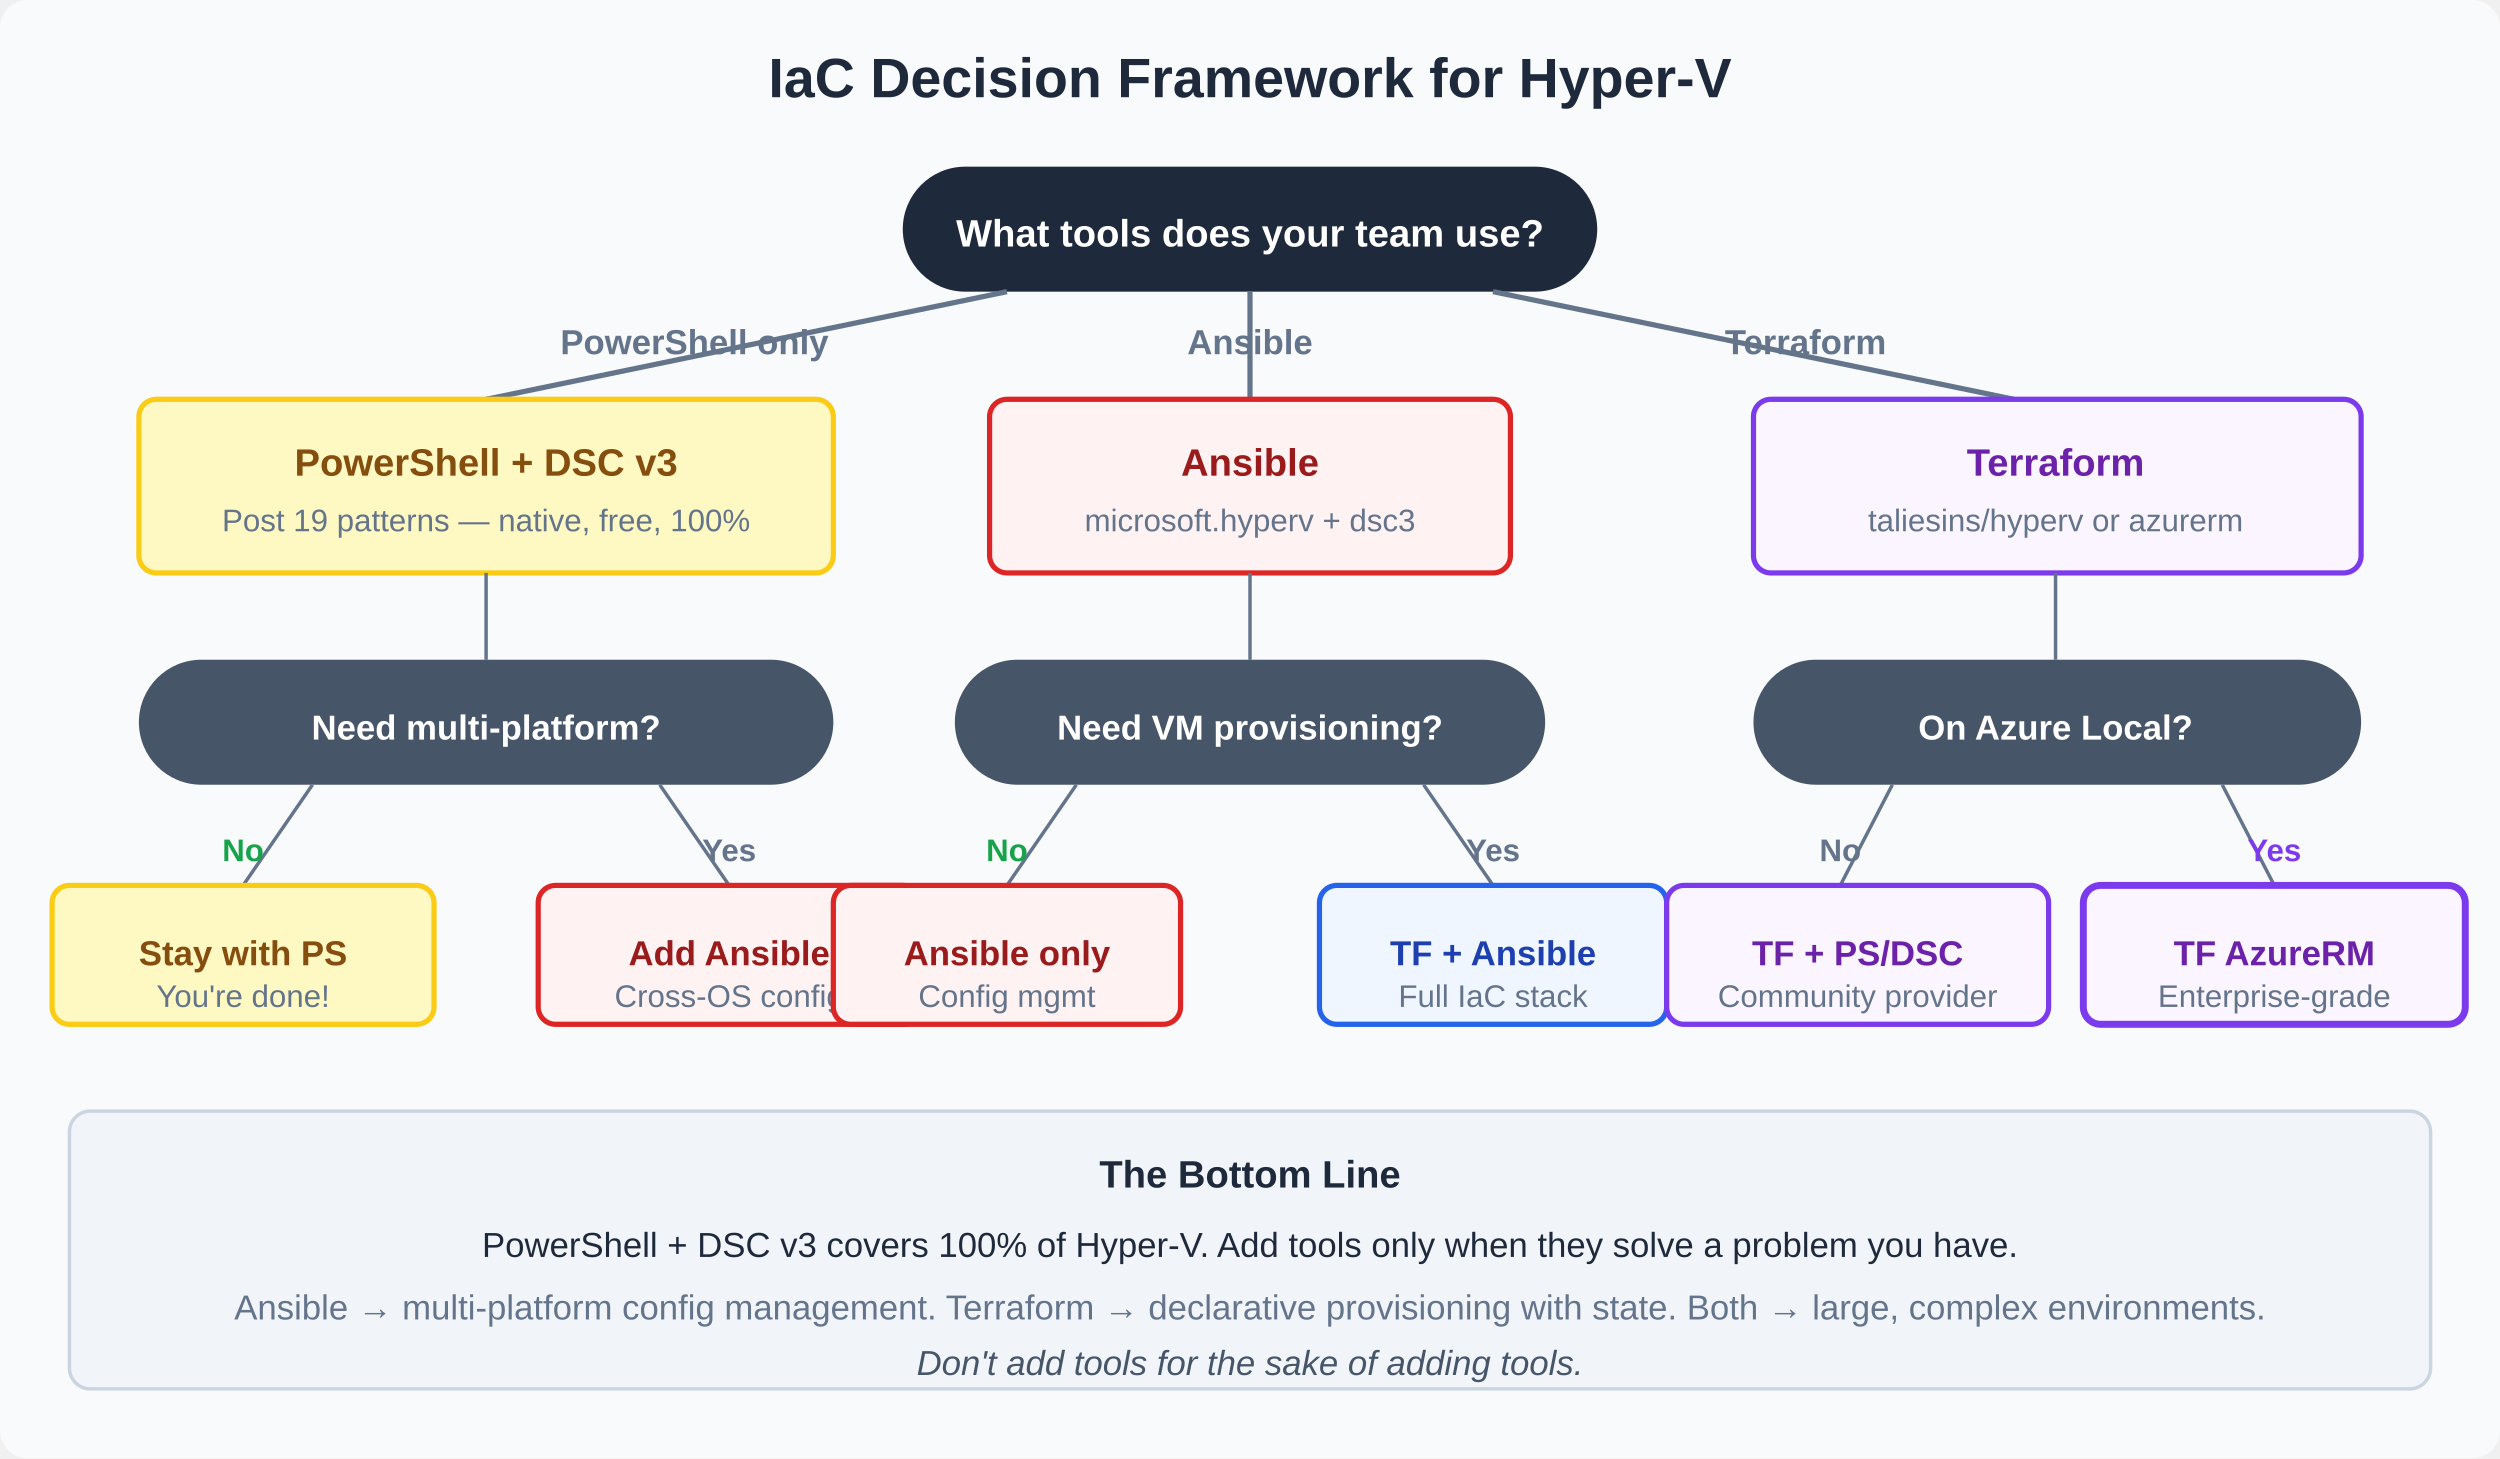
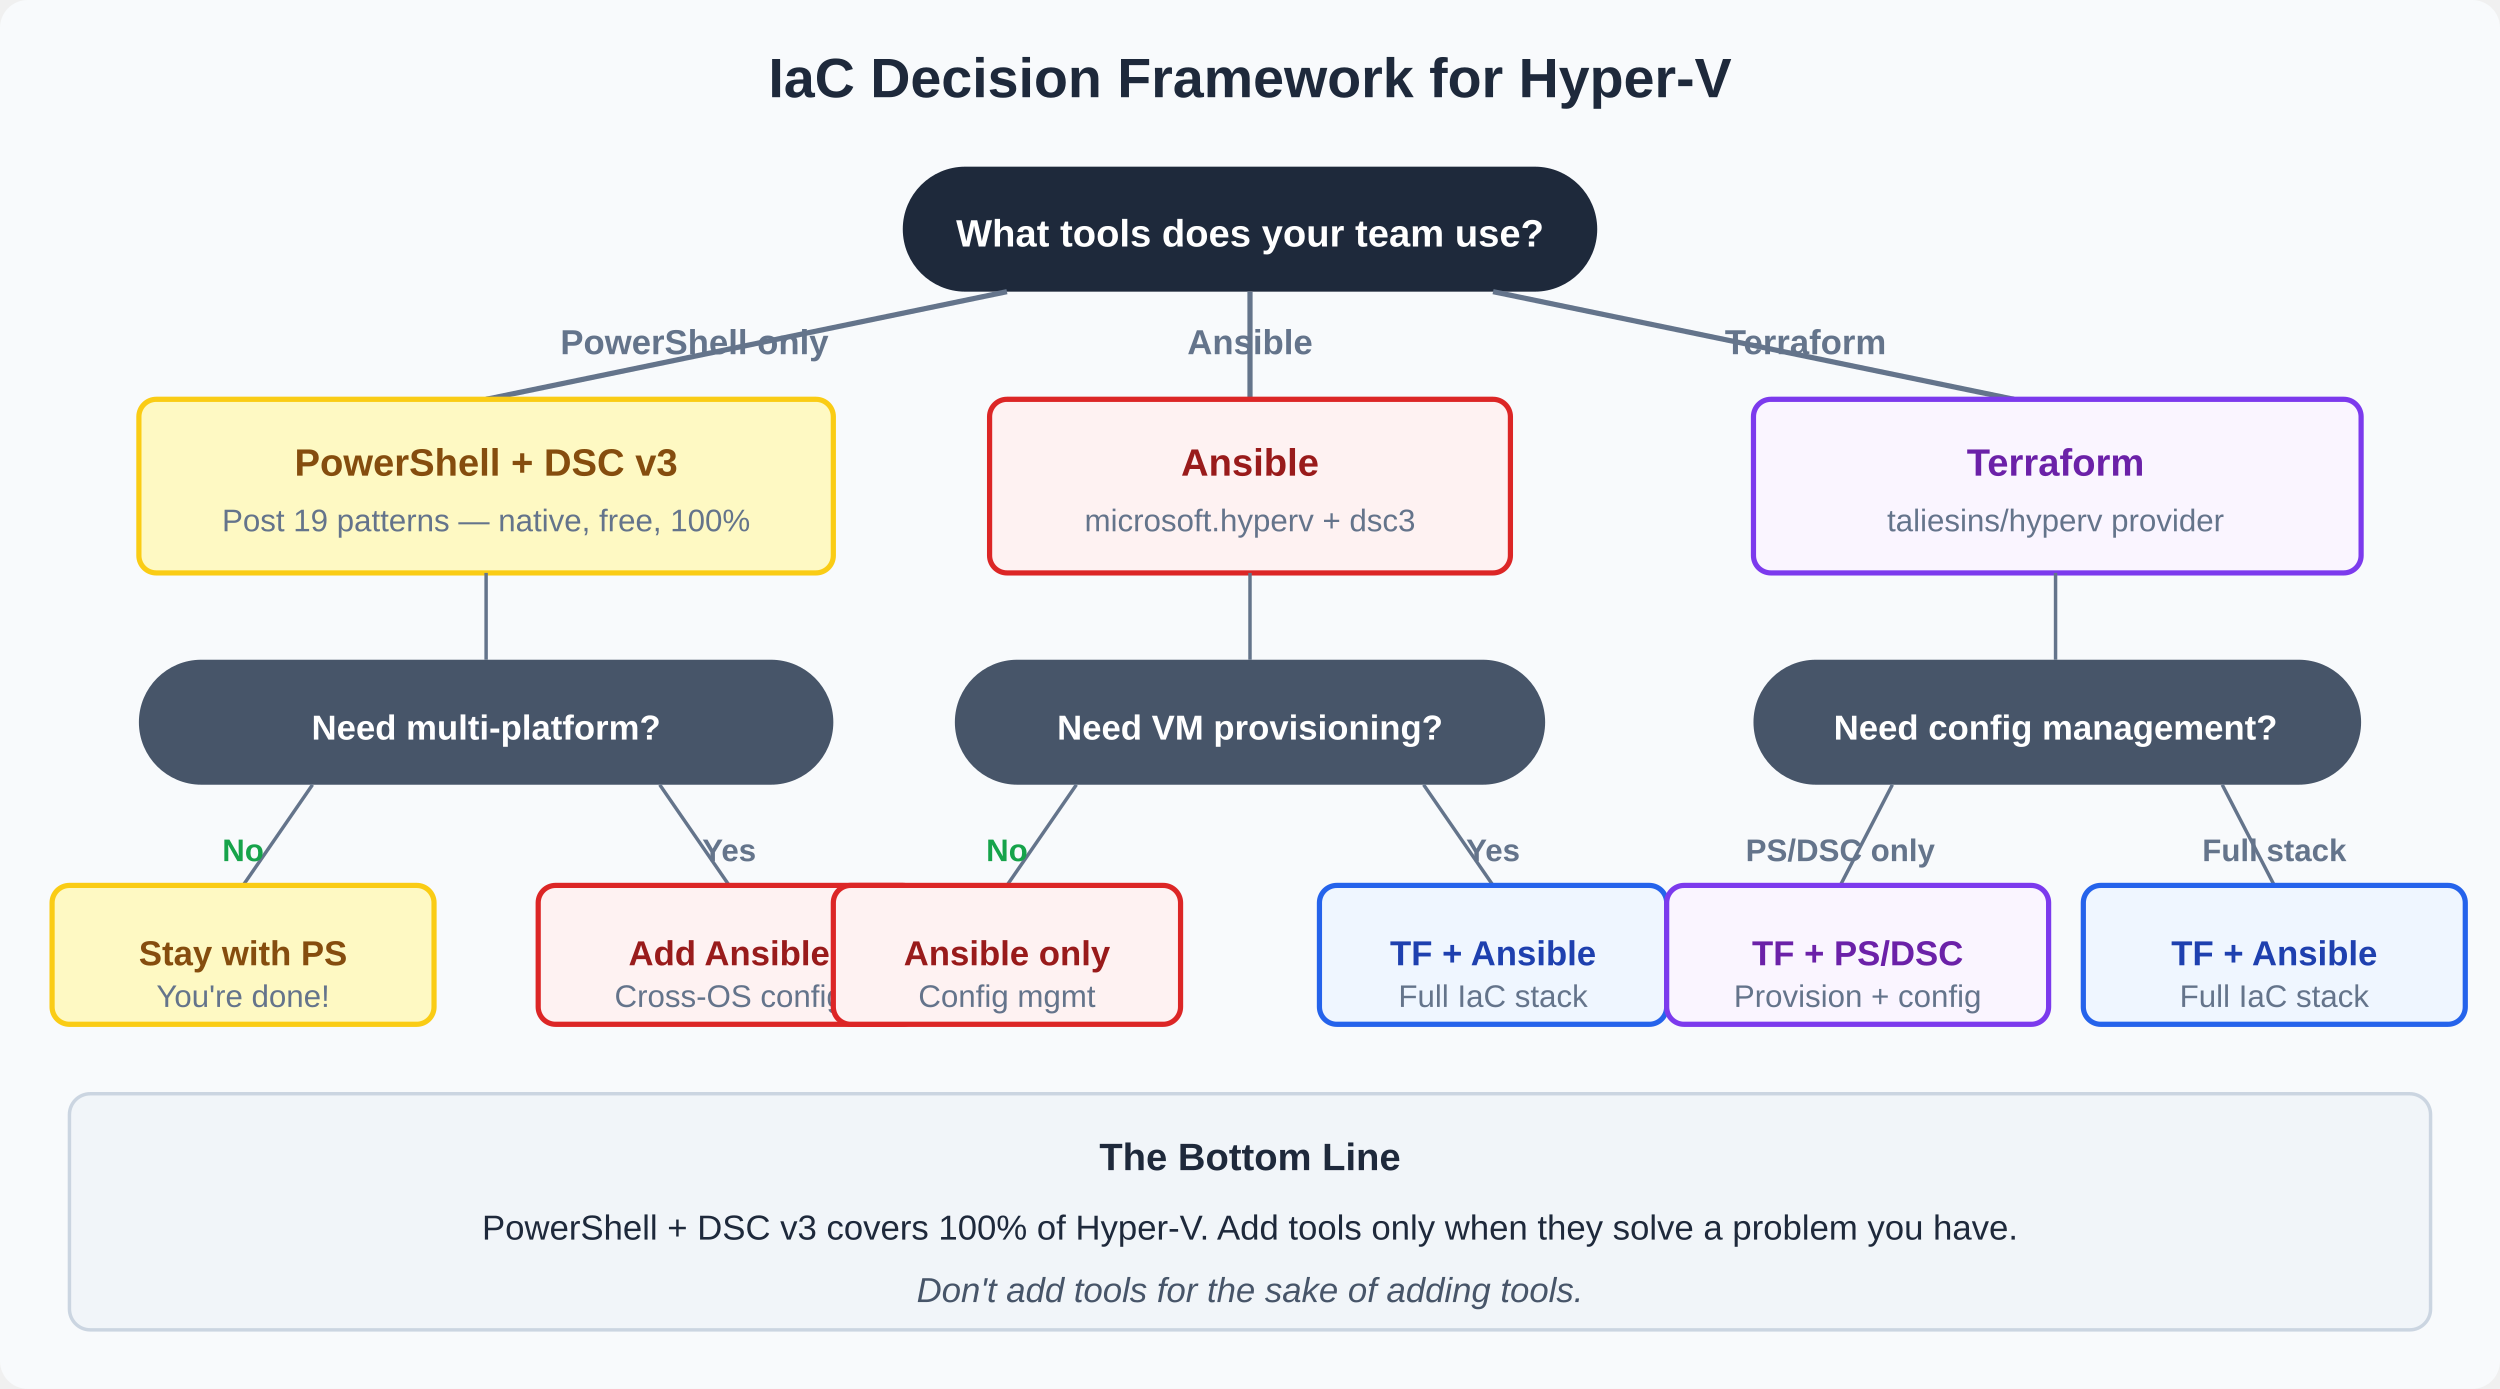
- <svg xmlns="http://www.w3.org/2000/svg" viewBox="0 0 720 420" font-family="Segoe UI, Arial, sans-serif">
-   <rect width="720" height="420" fill="#f8fafc" rx="8" />
+ <svg xmlns="http://www.w3.org/2000/svg" viewBox="0 0 720 400" font-family="Segoe UI, Arial, sans-serif">
+   <rect width="720" height="400" fill="#f8fafc" rx="8" />
  <text x="360" y="28" text-anchor="middle" font-size="16" font-weight="700" fill="#1e293b">IaC Decision Framework for Hyper-V</text>
  <rect x="260" y="48" width="200" height="36" rx="18" fill="#1e293b" />
  <text x="360" y="71" text-anchor="middle" font-size="11" font-weight="600" fill="#fff">What tools does your team use?</text>
  <line x1="290" y1="84" x2="140" y2="115" stroke="#64748b" stroke-width="1.5" />
  <line x1="360" y1="84" x2="360" y2="115" stroke="#64748b" stroke-width="1.5" />
  <line x1="430" y1="84" x2="580" y2="115" stroke="#64748b" stroke-width="1.5" />
  <text x="200" y="102" text-anchor="middle" font-size="10" font-weight="600" fill="#64748b">PowerShell only</text>
  <text x="360" y="102" text-anchor="middle" font-size="10" font-weight="600" fill="#64748b">Ansible</text>
  <text x="520" y="102" text-anchor="middle" font-size="10" font-weight="600" fill="#64748b">Terraform</text>
  <rect x="40" y="115" width="200" height="50" rx="5" fill="#fef9c3" stroke="#facc15" stroke-width="1.5" />
  <text x="140" y="137" text-anchor="middle" font-size="11" font-weight="700" fill="#854d0e">PowerShell + DSC v3</text>
  <text x="140" y="153" text-anchor="middle" font-size="9" fill="#64748b">Post 19 patterns — native, free, 100%</text>
  <line x1="140" y1="165" x2="140" y2="190" stroke="#64748b" stroke-width="1" />
  <rect x="40" y="190" width="200" height="36" rx="18" fill="#475569" />
  <text x="140" y="213" text-anchor="middle" font-size="10" font-weight="600" fill="#fff">Need multi-platform?</text>
  <line x1="90" y1="226" x2="70" y2="255" stroke="#64748b" stroke-width="1" />
  <line x1="190" y1="226" x2="210" y2="255" stroke="#64748b" stroke-width="1" />
  <text x="70" y="248" text-anchor="middle" font-size="9" font-weight="600" fill="#16a34a">No</text>
  <text x="210" y="248" text-anchor="middle" font-size="9" font-weight="600" fill="#64748b">Yes</text>
  <rect x="15" y="255" width="110" height="40" rx="5" fill="#fef9c3" stroke="#facc15" stroke-width="1.5" />
  <text x="70" y="278" text-anchor="middle" font-size="10" font-weight="600" fill="#854d0e">Stay with PS</text>
  <text x="70" y="290" text-anchor="middle" font-size="9" fill="#64748b">You're done!</text>
  <rect x="155" y="255" width="110" height="40" rx="5" fill="#fef2f2" stroke="#dc2626" stroke-width="1.5" />
  <text x="210" y="278" text-anchor="middle" font-size="10" font-weight="600" fill="#991b1b">Add Ansible</text>
  <text x="210" y="290" text-anchor="middle" font-size="9" fill="#64748b">Cross-OS config</text>
  <rect x="285" y="115" width="150" height="50" rx="5" fill="#fef2f2" stroke="#dc2626" stroke-width="1.5" />
  <text x="360" y="137" text-anchor="middle" font-size="11" font-weight="700" fill="#991b1b">Ansible</text>
  <text x="360" y="153" text-anchor="middle" font-size="9" fill="#64748b">microsoft.hyperv + dsc3</text>
  <line x1="360" y1="165" x2="360" y2="190" stroke="#64748b" stroke-width="1" />
  <rect x="275" y="190" width="170" height="36" rx="18" fill="#475569" />
  <text x="360" y="213" text-anchor="middle" font-size="10" font-weight="600" fill="#fff">Need VM provisioning?</text>
  <line x1="310" y1="226" x2="290" y2="255" stroke="#64748b" stroke-width="1" />
  <line x1="410" y1="226" x2="430" y2="255" stroke="#64748b" stroke-width="1" />
  <text x="290" y="248" text-anchor="middle" font-size="9" font-weight="600" fill="#16a34a">No</text>
  <text x="430" y="248" text-anchor="middle" font-size="9" font-weight="600" fill="#64748b">Yes</text>
  <rect x="240" y="255" width="100" height="40" rx="5" fill="#fef2f2" stroke="#dc2626" stroke-width="1.5" />
  <text x="290" y="278" text-anchor="middle" font-size="10" font-weight="600" fill="#991b1b">Ansible only</text>
  <text x="290" y="290" text-anchor="middle" font-size="9" fill="#64748b">Config mgmt</text>
  <rect x="380" y="255" width="100" height="40" rx="5" fill="#eff6ff" stroke="#2563eb" stroke-width="1.5" />
  <text x="430" y="278" text-anchor="middle" font-size="10" font-weight="600" fill="#1e40af">TF + Ansible</text>
  <text x="430" y="290" text-anchor="middle" font-size="9" fill="#64748b">Full IaC stack</text>
  <rect x="505" y="115" width="175" height="50" rx="5" fill="#faf5ff" stroke="#7c3aed" stroke-width="1.5" />
  <text x="592" y="137" text-anchor="middle" font-size="11" font-weight="700" fill="#6b21a8">Terraform</text>
-   <text x="592" y="153" text-anchor="middle" font-size="9" fill="#64748b">taliesins/hyperv or azurerm</text>
+   <text x="592" y="153" text-anchor="middle" font-size="9" fill="#64748b">taliesins/hyperv provider</text>
  <line x1="592" y1="165" x2="592" y2="190" stroke="#64748b" stroke-width="1" />
  <rect x="505" y="190" width="175" height="36" rx="18" fill="#475569" />
-   <text x="592" y="213" text-anchor="middle" font-size="10" font-weight="600" fill="#fff">On Azure Local?</text>
+   <text x="592" y="213" text-anchor="middle" font-size="10" font-weight="600" fill="#fff">Need config management?</text>
  <line x1="545" y1="226" x2="530" y2="255" stroke="#64748b" stroke-width="1" />
  <line x1="640" y1="226" x2="655" y2="255" stroke="#64748b" stroke-width="1" />
-   <text x="530" y="248" text-anchor="middle" font-size="9" font-weight="600" fill="#64748b">No</text>
-   <text x="655" y="248" text-anchor="middle" font-size="9" font-weight="600" fill="#7c3aed">Yes</text>
+   <text x="530" y="248" text-anchor="middle" font-size="9" font-weight="600" fill="#64748b">PS/DSC only</text>
+   <text x="655" y="248" text-anchor="middle" font-size="9" font-weight="600" fill="#64748b">Full stack</text>
  <rect x="480" y="255" width="110" height="40" rx="5" fill="#faf5ff" stroke="#7c3aed" stroke-width="1.5" />
  <text x="535" y="278" text-anchor="middle" font-size="10" font-weight="600" fill="#6b21a8">TF + PS/DSC</text>
-   <text x="535" y="290" text-anchor="middle" font-size="9" fill="#64748b">Community provider</text>
-   <rect x="600" y="255" width="110" height="40" rx="5" fill="#faf5ff" stroke="#7c3aed" stroke-width="2" />
-   <text x="655" y="278" text-anchor="middle" font-size="10" font-weight="700" fill="#6b21a8">TF AzureRM</text>
-   <text x="655" y="290" text-anchor="middle" font-size="9" fill="#64748b">Enterprise-grade</text>
-   <rect x="20" y="320" width="680" height="80" rx="6" fill="#f1f5f9" stroke="#cbd5e1" />
-   <text x="360" y="342" text-anchor="middle" font-size="11" font-weight="700" fill="#1e293b">The Bottom Line</text>
-   <text x="360" y="362" text-anchor="middle" font-size="10" fill="#1e293b">PowerShell + DSC v3 covers 100% of Hyper-V. Add tools only when they solve a problem you have.</text>
-   <text x="360" y="380" text-anchor="middle" font-size="10" fill="#64748b">Ansible → multi-platform config management. Terraform → declarative provisioning with state. Both → large, complex environments.</text>
-   <text x="360" y="396" text-anchor="middle" font-size="10" font-style="italic" fill="#475569">Don't add tools for the sake of adding tools.</text>
+   <text x="535" y="290" text-anchor="middle" font-size="9" fill="#64748b">Provision + config</text>
+   <rect x="600" y="255" width="110" height="40" rx="5" fill="#eff6ff" stroke="#2563eb" stroke-width="1.5" />
+   <text x="655" y="278" text-anchor="middle" font-size="10" font-weight="600" fill="#1e40af">TF + Ansible</text>
+   <text x="655" y="290" text-anchor="middle" font-size="9" fill="#64748b">Full IaC stack</text>
+   <rect x="20" y="315" width="680" height="68" rx="6" fill="#f1f5f9" stroke="#cbd5e1" />
+   <text x="360" y="337" text-anchor="middle" font-size="11" font-weight="700" fill="#1e293b">The Bottom Line</text>
+   <text x="360" y="357" text-anchor="middle" font-size="10" fill="#1e293b">PowerShell + DSC v3 covers 100% of Hyper-V. Add tools only when they solve a problem you have.</text>
+   <text x="360" y="375" text-anchor="middle" font-size="10" font-style="italic" fill="#475569">Don't add tools for the sake of adding tools.</text>
</svg>
